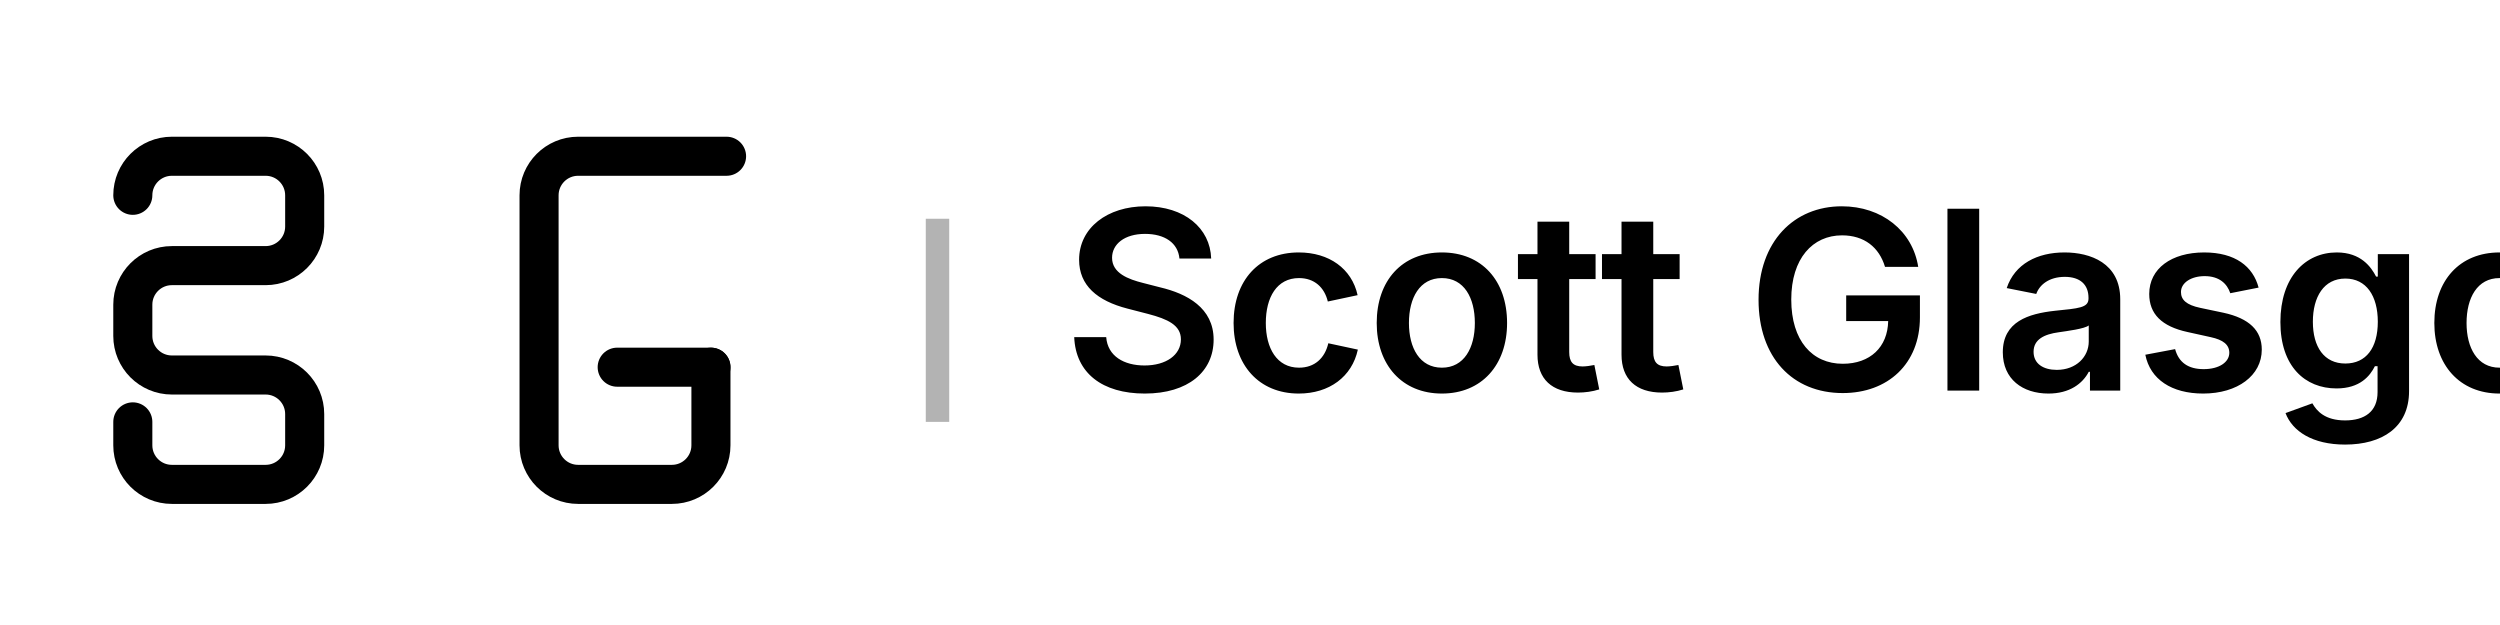
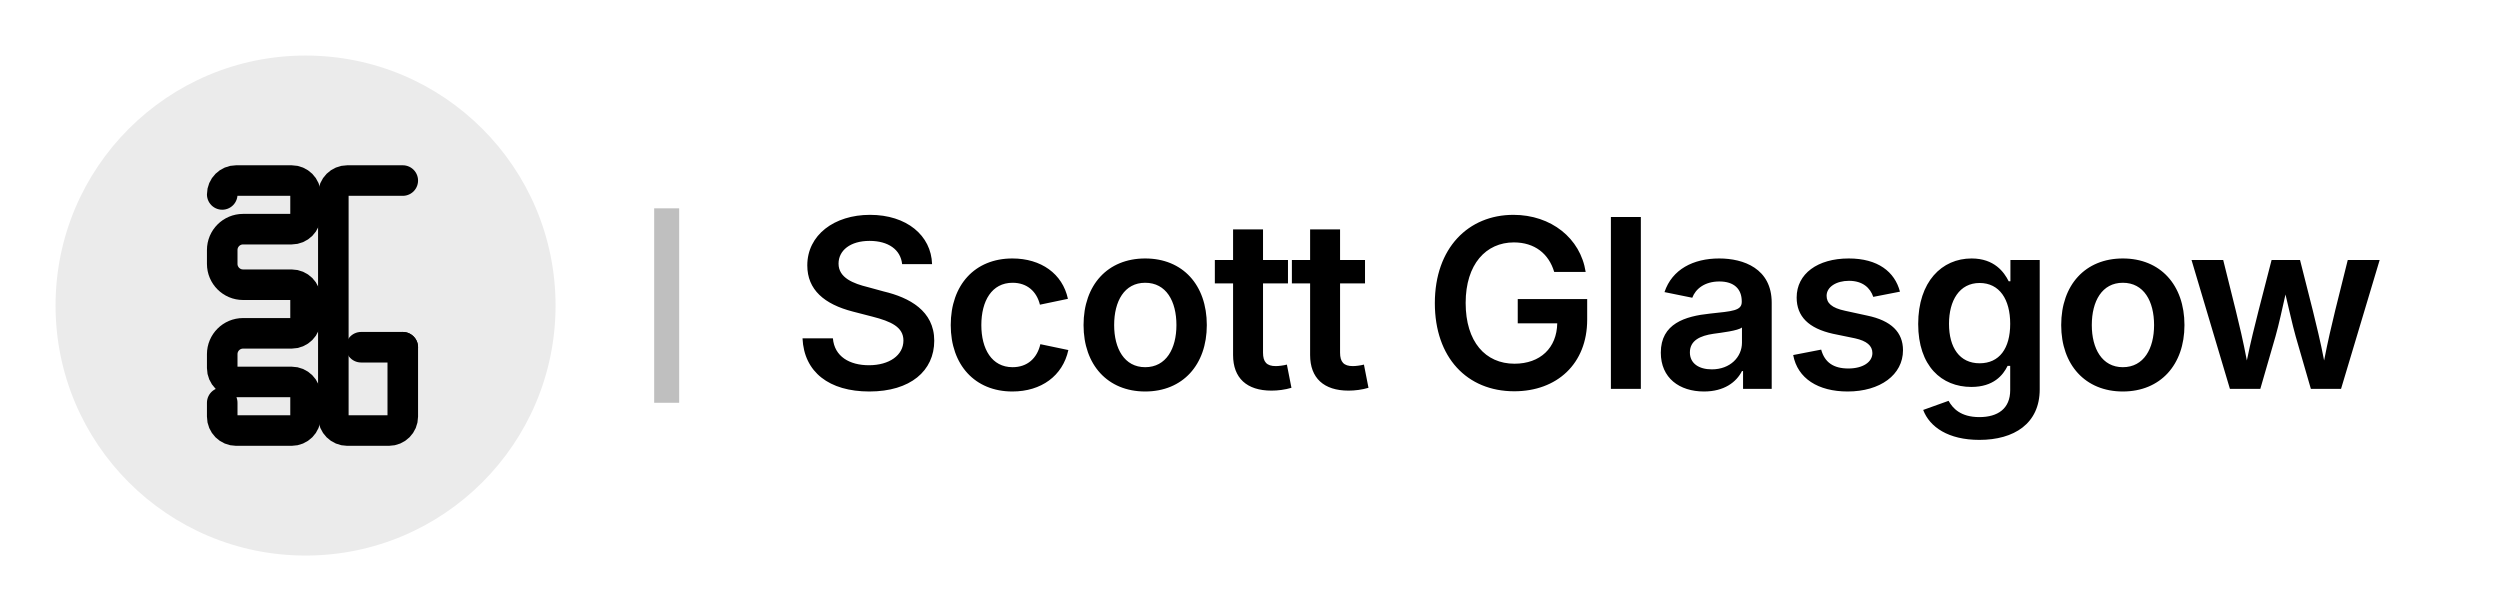
- <svg xmlns="http://www.w3.org/2000/svg" width="160" height="40" viewBox="0 0 160 40" fill="none">
-   <path d="M8.5 12.5C8.5 11.119 9.619 10 11 10H17C18.381 10 19.5 11.119 19.5 12.5V14.5C19.5 15.881 18.381 17 17 17H11C9.619 17 8.5 18.119 8.5 19.5V21.5C8.5 22.881 9.619 24 11 24H17C18.381 24 19.5 25.119 19.5 26.5V28.5C19.5 29.881 18.381 31 17 31H11C9.619 31 8.5 29.881 8.5 28.5V27" stroke="currentColor" stroke-width="2.5" stroke-linecap="round" />
-   <path d="M34.5 12.5C34.5 11.119 35.619 10 37 10H46.5M34.5 12.5V28.5C34.5 29.881 35.619 31 37 31H43C44.381 31 45.5 29.881 45.5 28.5V23.5M34.5 12.5V28.5" stroke="currentColor" stroke-width="2.5" stroke-linecap="round" />
-   <path d="M39.5 23.5H45.5" stroke="currentColor" stroke-width="2.5" stroke-linecap="round" />
-   <line x1="60" y1="14" x2="60" y2="27" stroke="currentColor" stroke-width="1.5" opacity="0.3" />
-   <text x="68" y="25" font-family="Inter, -apple-system, BlinkMacSystemFont, 'Segoe UI', sans-serif" font-size="16" font-weight="600" fill="currentColor" letter-spacing="-0.01em">
+ <svg xmlns="http://www.w3.org/2000/svg" width="180" height="44" viewBox="0 0 180 44" fill="none">
+   <circle cx="22" cy="22" r="18" fill="currentColor" opacity="0.08" />
+   <path d="M16 14C16 13.448 16.448 13 17 13H21C21.552 13 22 13.448 22 14V15.5C22 16.052 21.552 16.5 21 16.5H17.5C16.672 16.5 16 17.172 16 18V19C16 19.828 16.672 20.5 17.5 20.5H21C21.552 20.5 22 20.948 22 21.5V23C22 23.552 21.552 24 21 24H17.5C16.672 24 16 24.672 16 25.5V26.5C16 27.052 16.448 27.5 17 27.5H21C21.552 27.5 22 27.948 22 28.5V30C22 30.552 21.552 31 21 31H17C16.448 31 16 30.552 16 30V29" stroke="currentColor" stroke-width="2.2" stroke-linecap="round" stroke-linejoin="round" />
+   <path d="M24 14C24 13.448 24.448 13 25 13H29M24 14V30C24 30.552 24.448 31 25 31H28C28.552 31 29 30.552 29 30V25M24 14V30" stroke="currentColor" stroke-width="2.2" stroke-linecap="round" stroke-linejoin="round" />
+   <path d="M26 25H29" stroke="currentColor" stroke-width="2.2" stroke-linecap="round" />
+   <line x1="48" y1="15" x2="48" y2="29" stroke="currentColor" stroke-width="1.8" opacity="0.25" />
+   <text x="57" y="28" font-family="Inter, -apple-system, BlinkMacSystemFont, 'Segoe UI', sans-serif" font-size="17" font-weight="600" fill="currentColor" letter-spacing="-0.02em">
    Scott Glasgow
  </text>
</svg>
